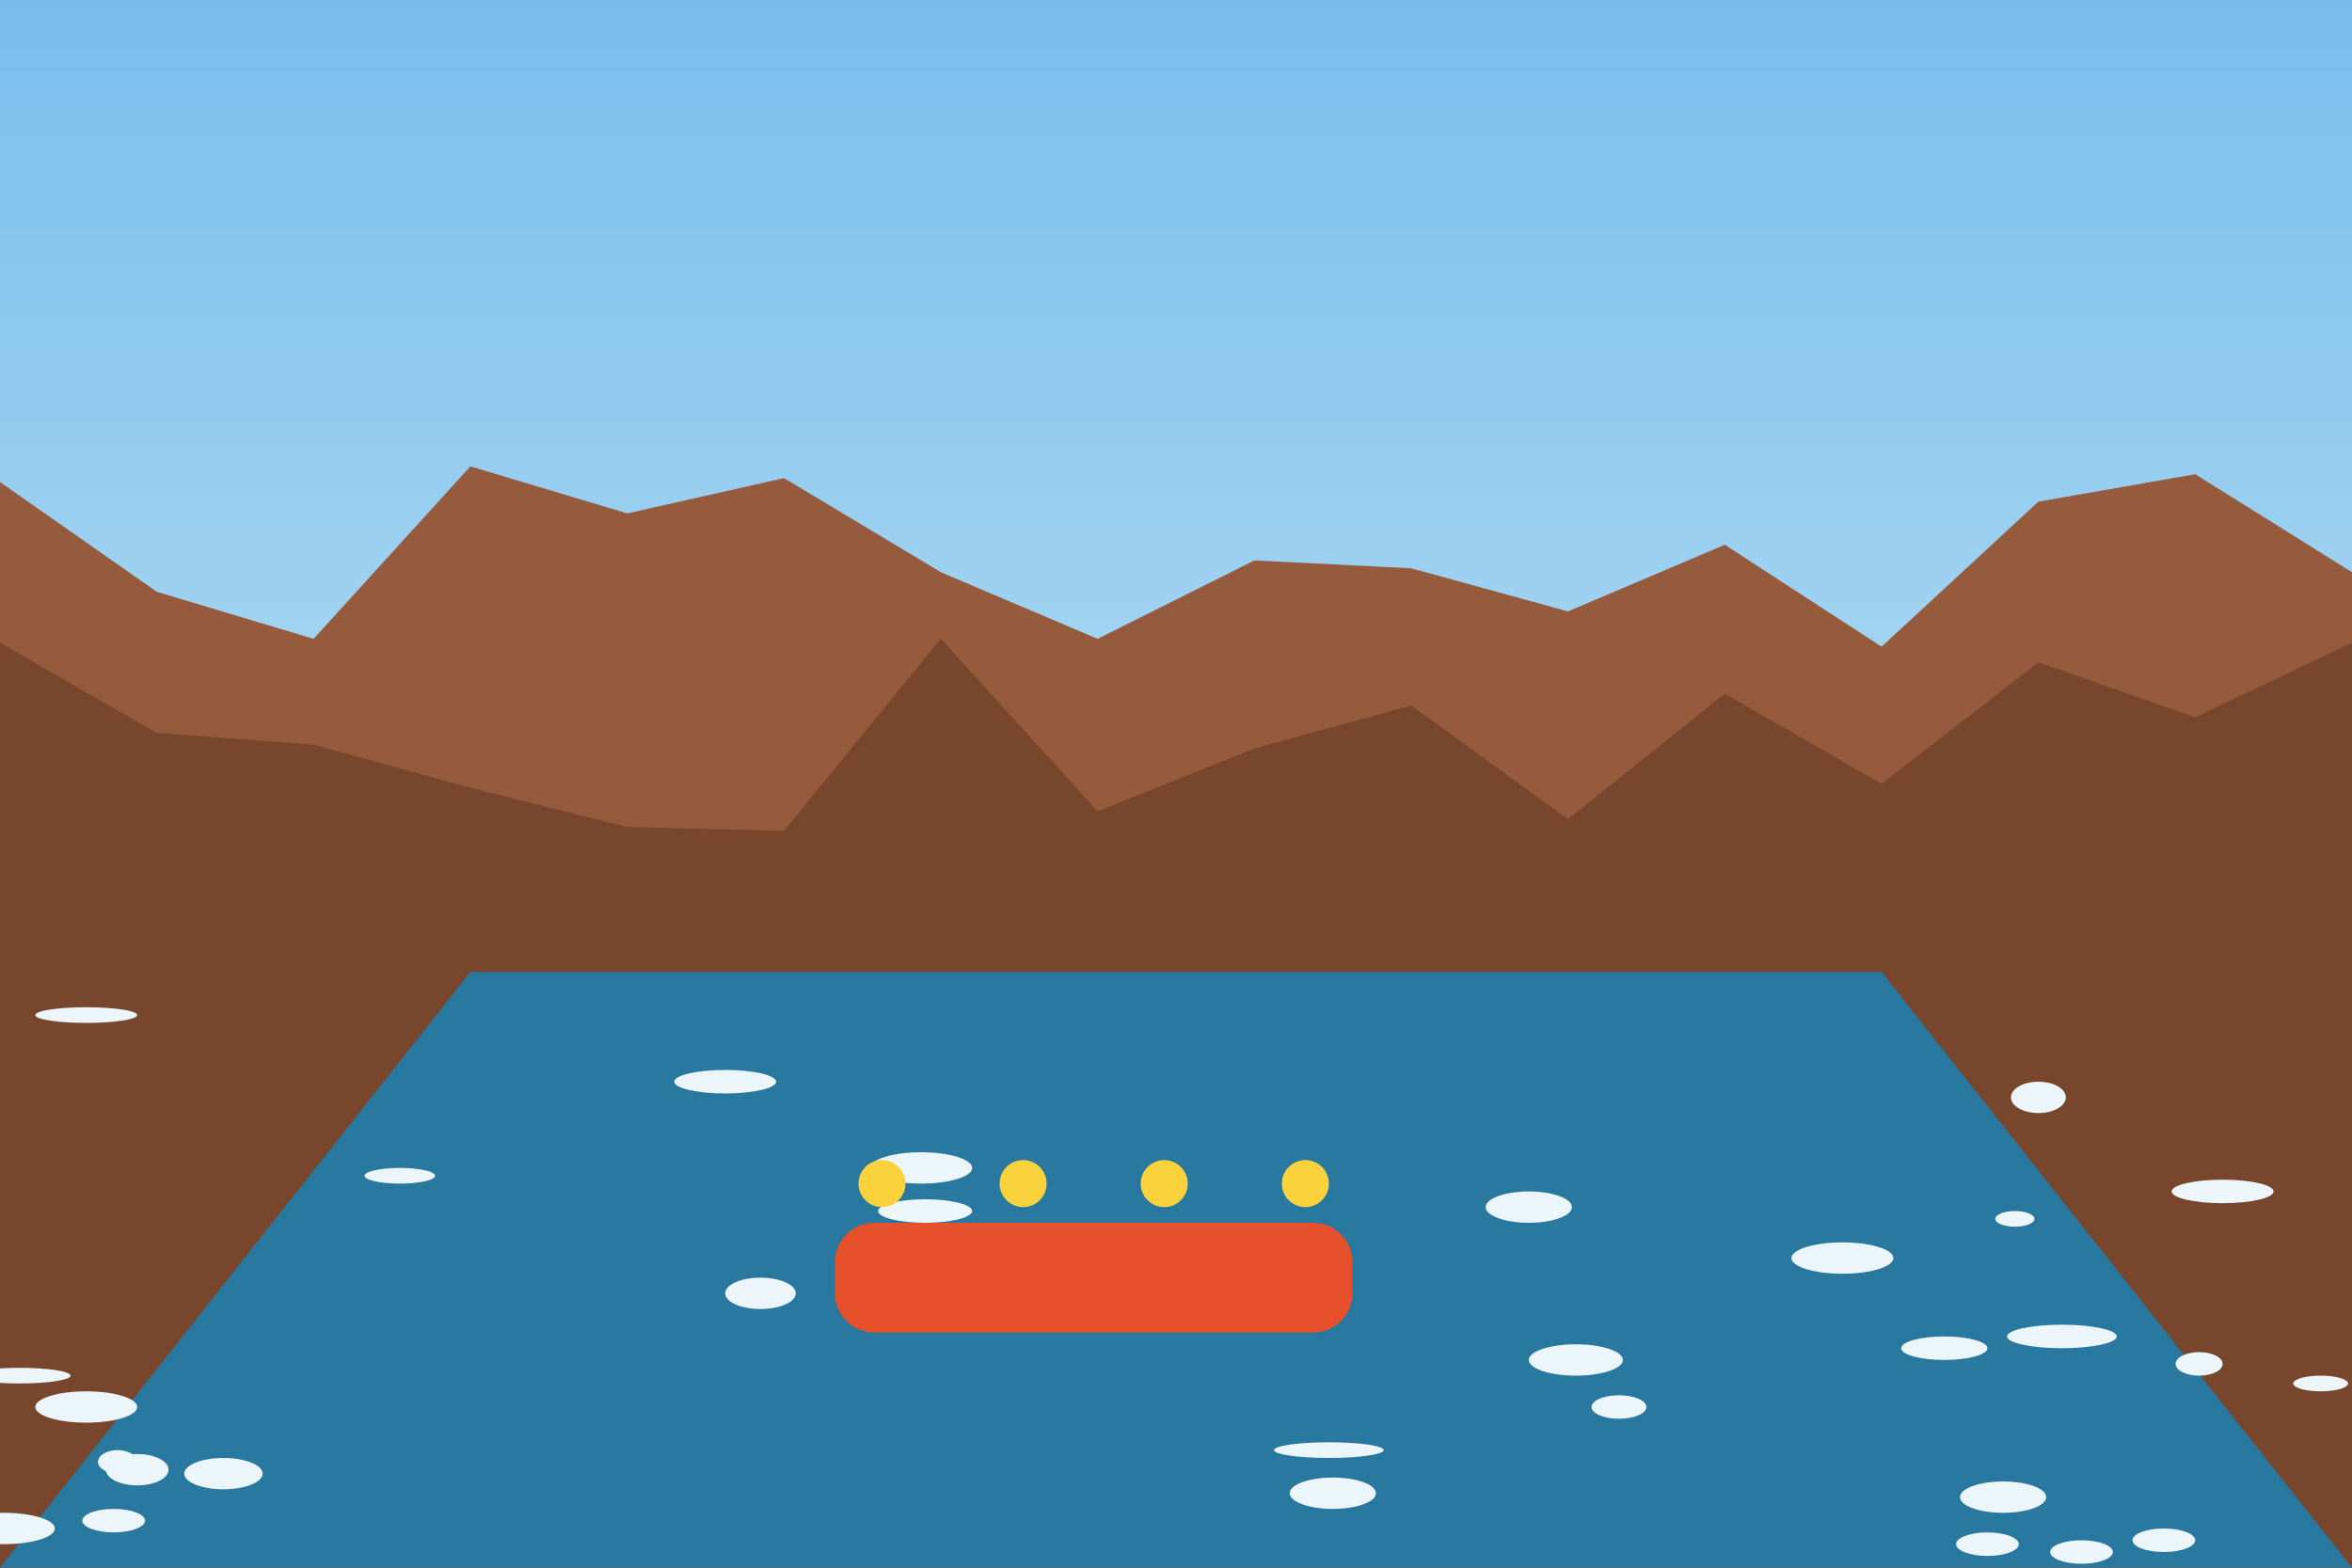
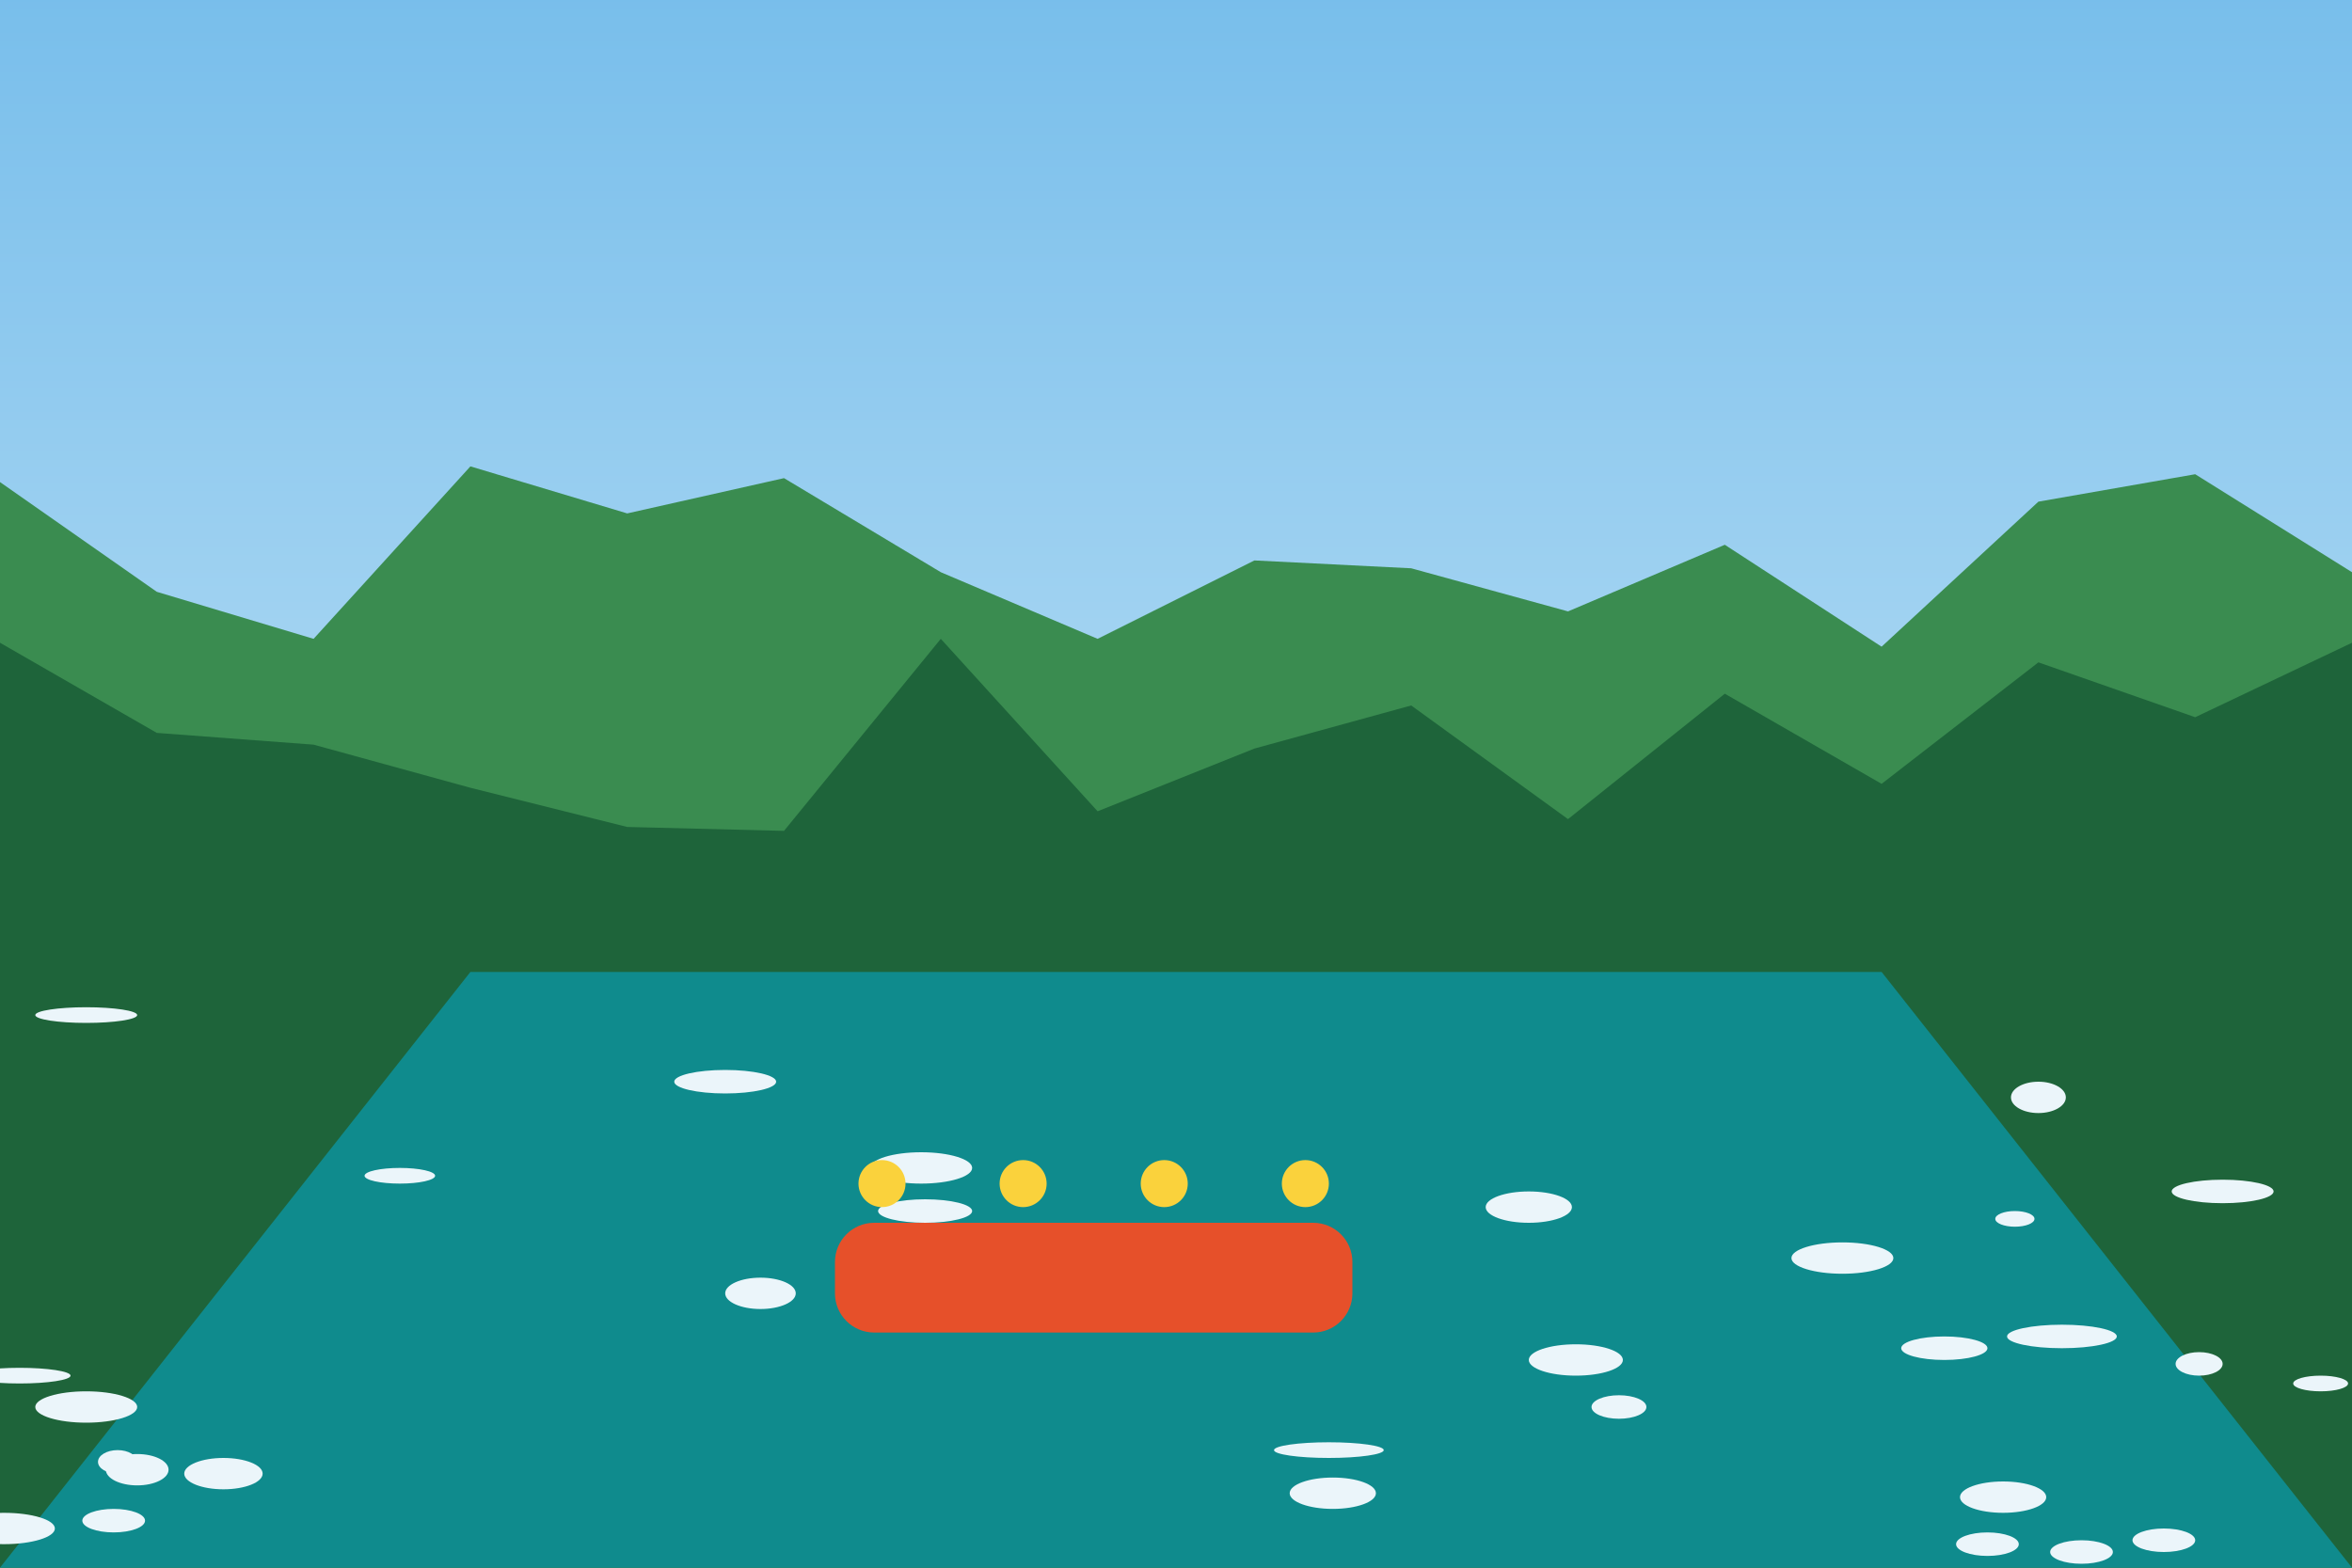
<svg xmlns="http://www.w3.org/2000/svg" viewBox="0 0 600 400" width="600" height="400">
  <defs>
    <linearGradient id="s" x1="0" y1="0" x2="0" y2="1">
      <stop offset="0" stop-color="#78beeb" />
      <stop offset="1" stop-color="#dcf0fa" />
    </linearGradient>
  </defs>
  <rect width="600" height="400" fill="url(#s)" />
-   <polygon points="0,400 0,123 40,151 80,163 120,119 160,131 200,122 240,146 280,163 320,143 360,145 400,156 440,139 480,165 520,128 560,121 600,146 600,400" fill="#965a3c" />
-   <polygon points="0,400 0,164 40,187 80,190 120,201 160,211 200,212 240,163 280,207 320,191 360,180 400,209 440,177 480,200 520,169 560,183 600,164 600,400" fill="#78462d" />
-   <polygon points="0,400 120,248 480,248 600,400" fill="#2878a0" />
+   <polygon points="0,400 0,123 40,151 80,163 120,119 160,131 200,122 240,146 280,163 320,143 360,145 400,156 440,139 480,165 520,128 560,121 600,146 600,400" fill="#3a8c50" />
+   <polygon points="0,400 0,164 40,187 80,190 120,201 160,211 200,212 240,163 280,207 320,191 360,180 400,209 440,177 480,200 520,169 560,183 600,164 600,400" fill="#1e643a" />
+   <polygon points="0,400 120,248 480,248 600,400" fill="#0f8b8d" />
  <g fill="#ebf5fa">
    <ellipse cx="22" cy="259" rx="13" ry="2" />
    <ellipse cx="390" cy="308" rx="11" ry="4" />
    <ellipse cx="29" cy="388" rx="8" ry="3" />
    <ellipse cx="507" cy="394" rx="8" ry="3" />
    <ellipse cx="236" cy="309" rx="12" ry="3" />
    <ellipse cx="22" cy="359" rx="13" ry="4" />
    <ellipse cx="102" cy="300" rx="9" ry="2" />
    <ellipse cx="340" cy="381" rx="11" ry="4" />
    <ellipse cx="194" cy="330" rx="9" ry="4" />
    <ellipse cx="511" cy="382" rx="11" ry="4" />
    <ellipse cx="35" cy="375" rx="8" ry="4" />
    <ellipse cx="413" cy="359" rx="7" ry="3" />
    <ellipse cx="561" cy="348" rx="6" ry="3" />
    <ellipse cx="520" cy="280" rx="7" ry="4" />
    <ellipse cx="402" cy="347" rx="12" ry="4" />
    <ellipse cx="30" cy="373" rx="5" ry="3" />
    <ellipse cx="592" cy="353" rx="7" ry="2" />
    <ellipse cx="514" cy="311" rx="5" ry="2" />
    <ellipse cx="552" cy="393" rx="8" ry="3" />
    <ellipse cx="526" cy="341" rx="14" ry="3" />
    <ellipse cx="470" cy="321" rx="13" ry="4" />
    <ellipse cx="5" cy="351" rx="13" ry="2" />
    <ellipse cx="531" cy="396" rx="8" ry="3" />
    <ellipse cx="57" cy="376" rx="10" ry="4" />
    <ellipse cx="567" cy="304" rx="13" ry="3" />
    <ellipse cx="496" cy="344" rx="11" ry="3" />
    <ellipse cx="1" cy="390" rx="13" ry="4" />
    <ellipse cx="339" cy="370" rx="14" ry="2" />
    <ellipse cx="235" cy="298" rx="13" ry="4" />
    <ellipse cx="185" cy="276" rx="13" ry="3" />
  </g>
  <rect x="213" y="312" width="132" height="28" rx="10" fill="#e6502a" />
  <g fill="#fad23c">
    <circle cx="225" cy="302" r="6" />
    <circle cx="261" cy="302" r="6" />
    <circle cx="297" cy="302" r="6" />
    <circle cx="333" cy="302" r="6" />
  </g>
</svg>
